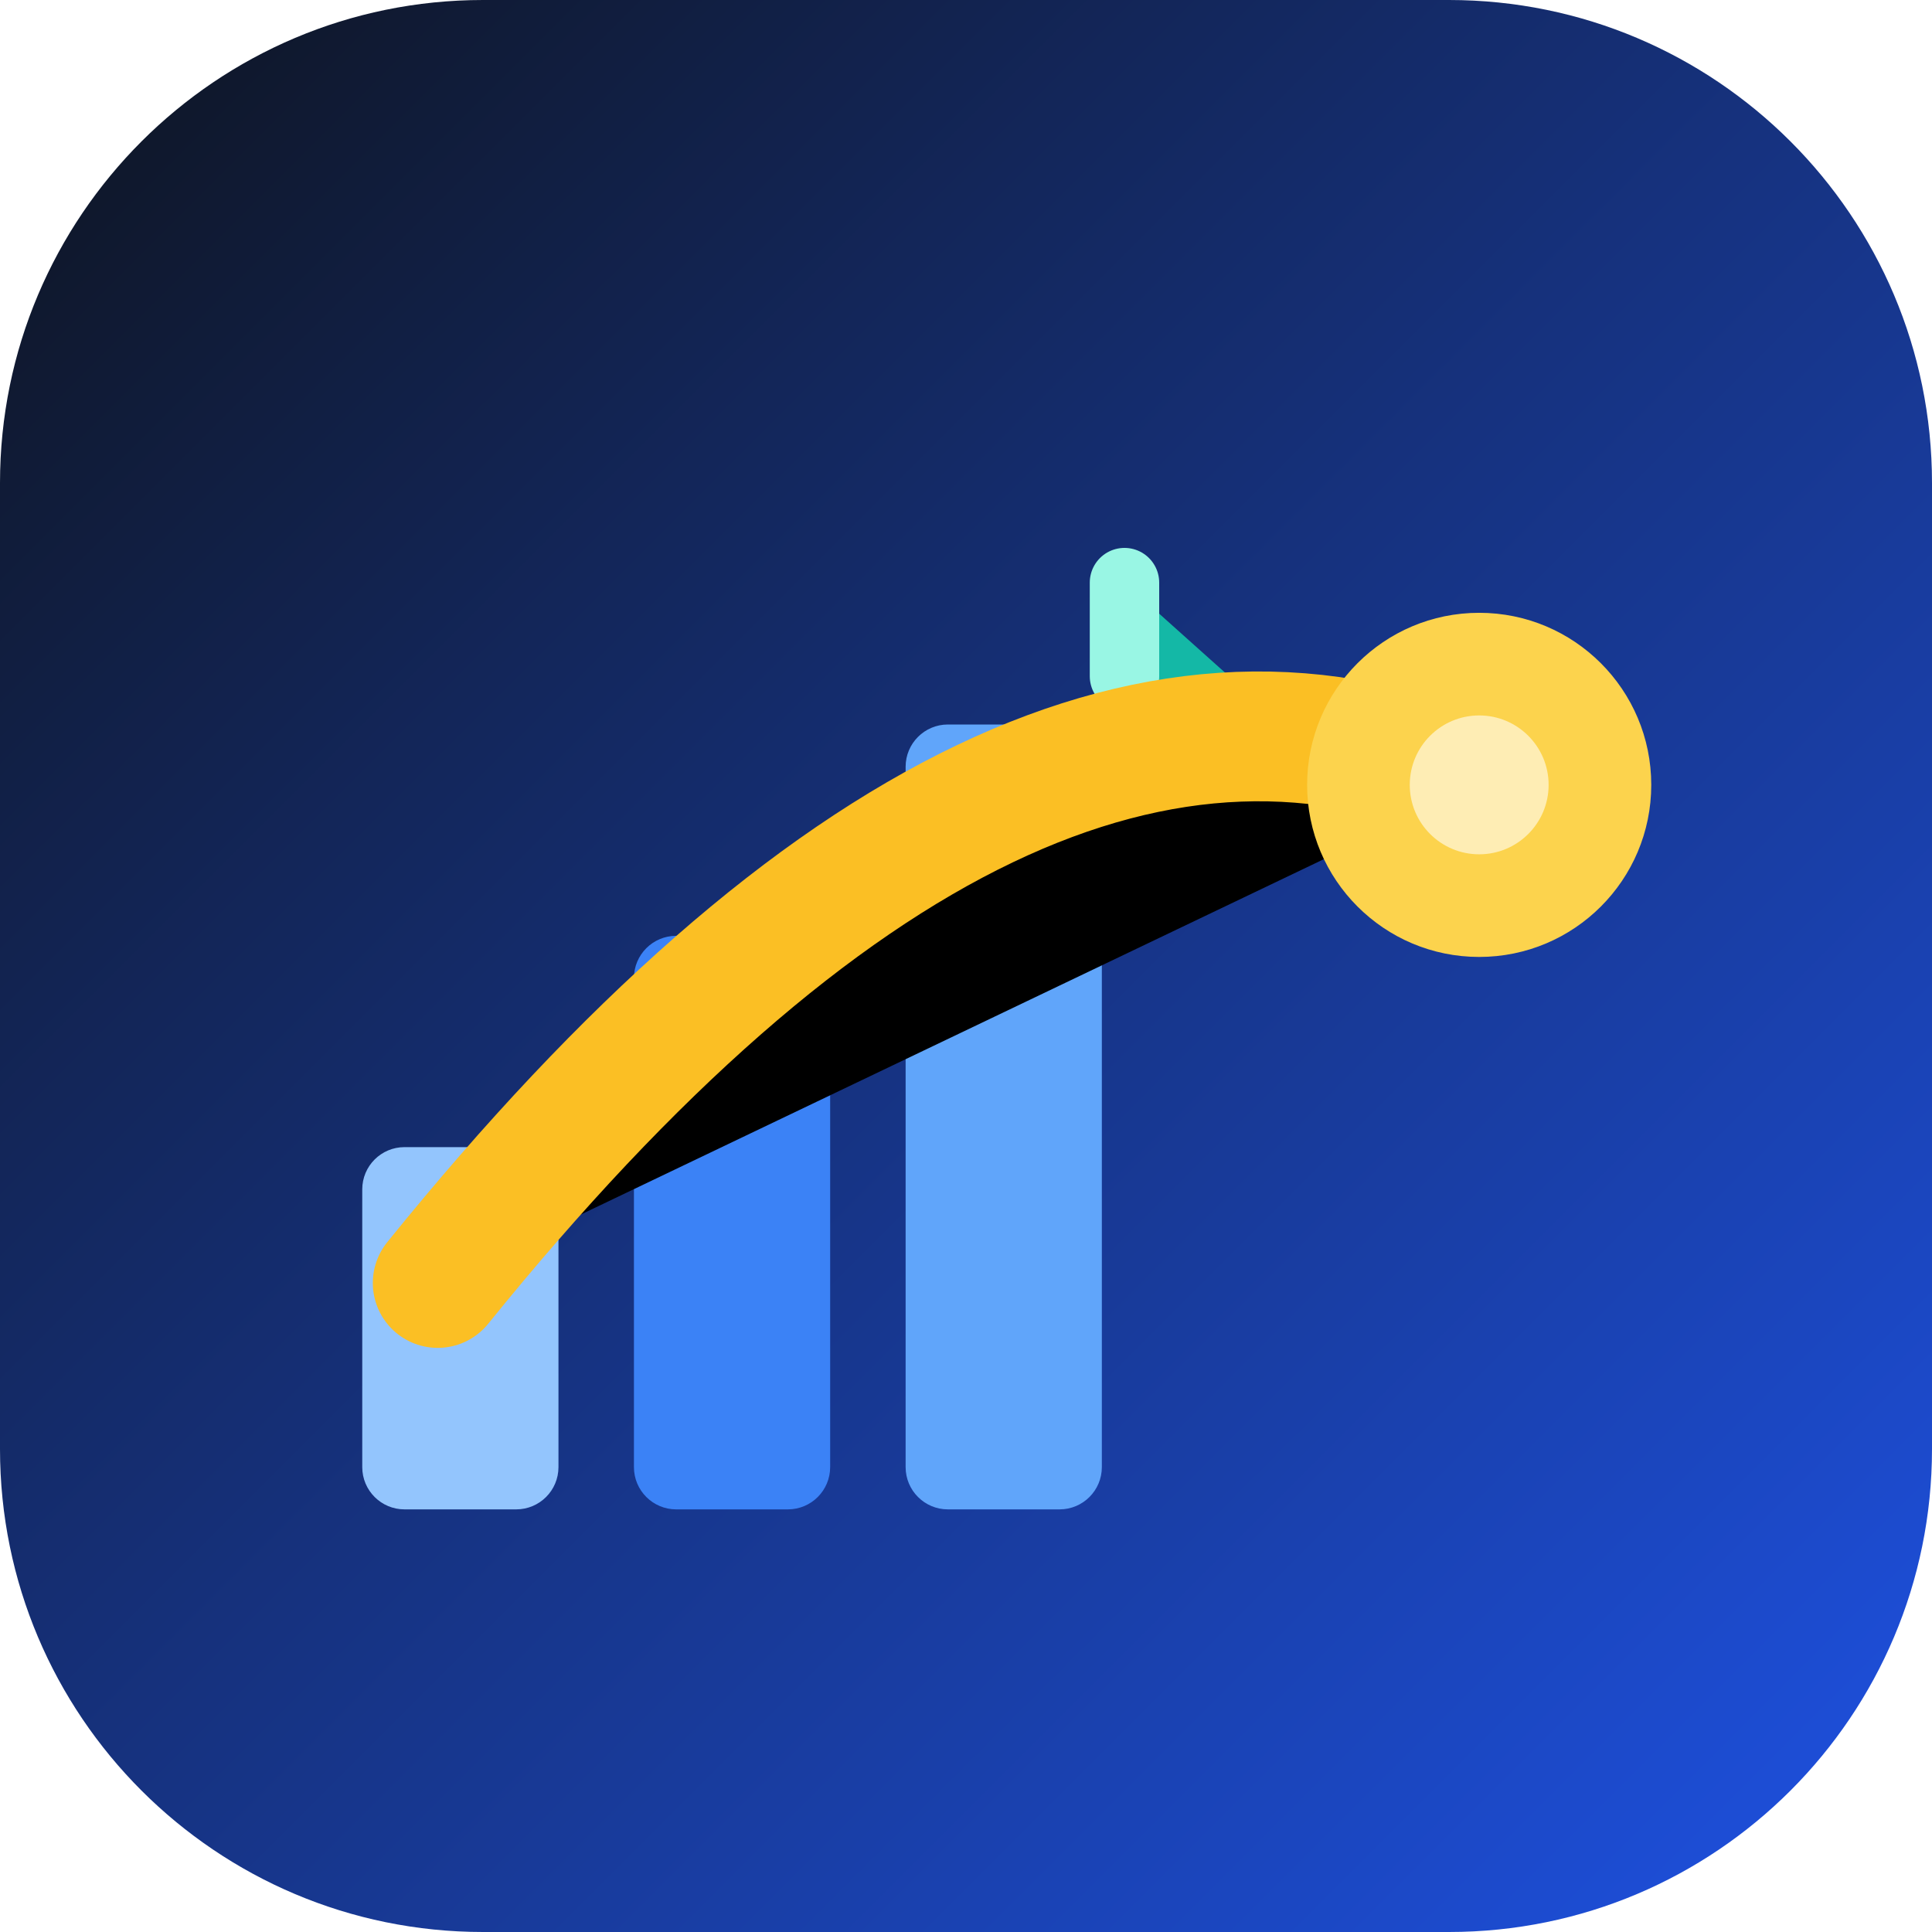
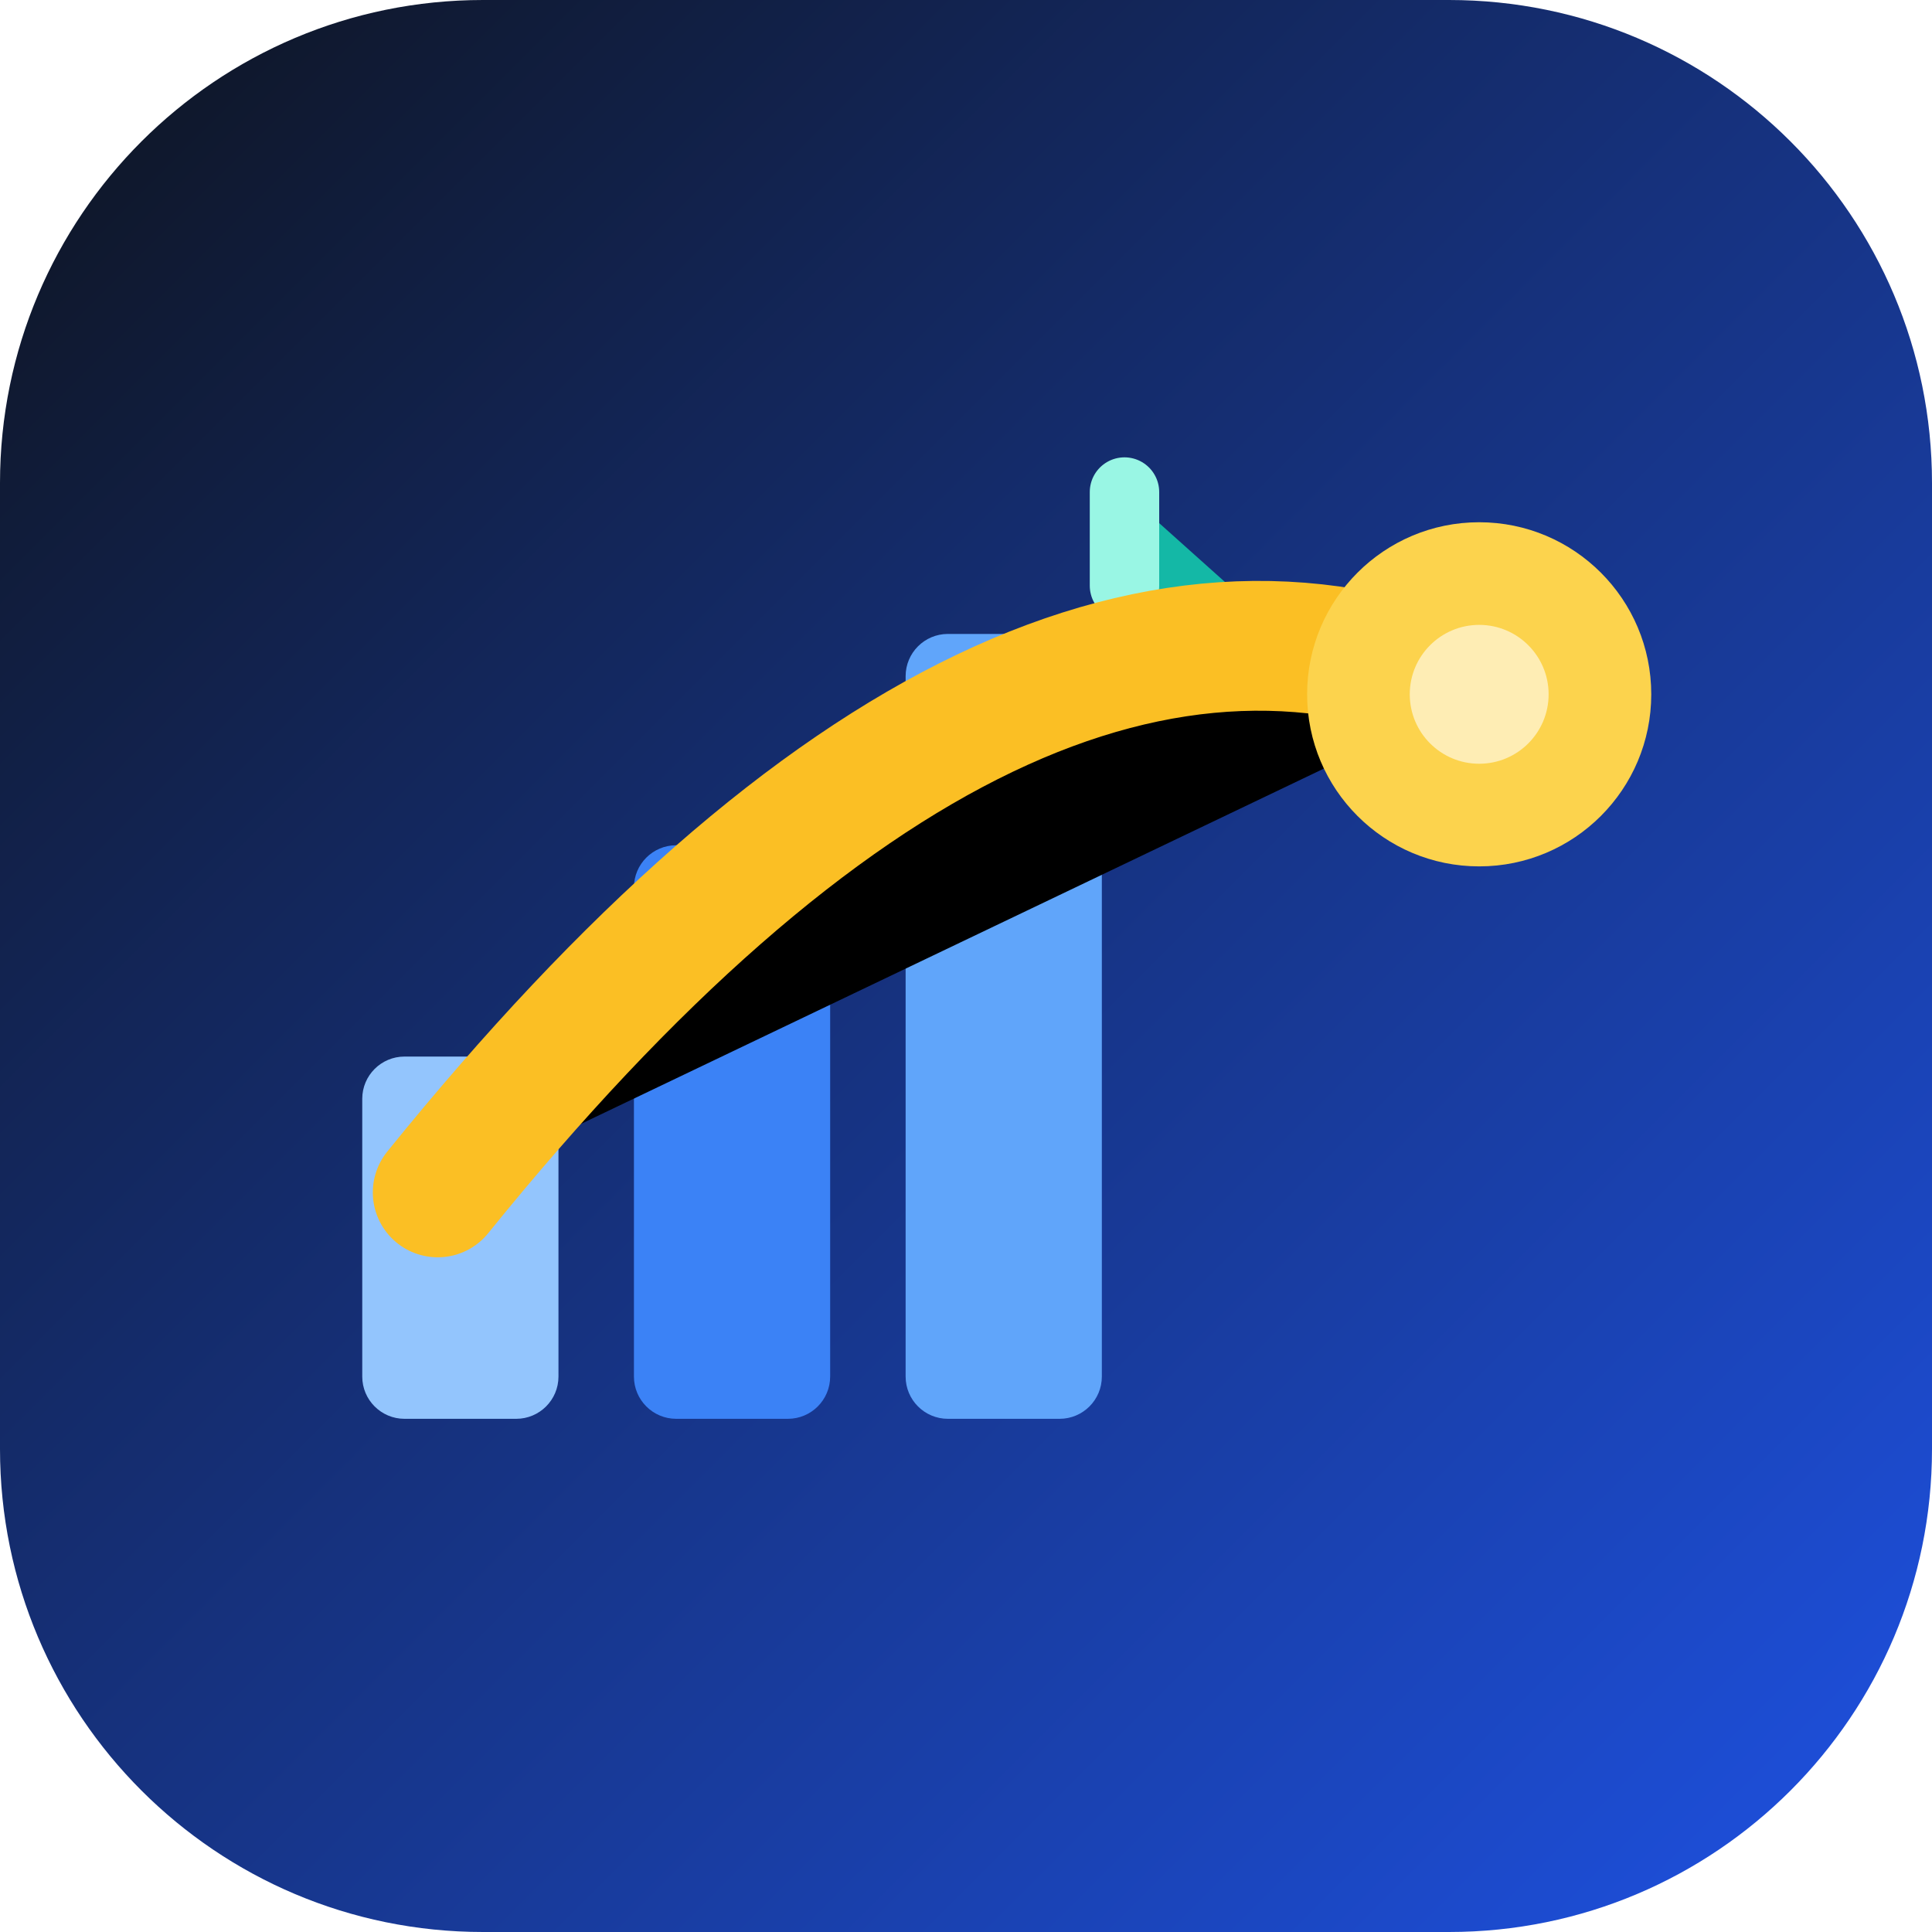
<svg xmlns="http://www.w3.org/2000/svg" viewBox="0 0 32 32" role="img" aria-label="ServLitcys">
  <defs>
    <linearGradient id="sl-bg" x1="2" y1="2" x2="30" y2="30" gradientUnits="userSpaceOnUse">
      <stop offset="0" stop-color="#0f172a" />
      <stop offset="1" stop-color="#1d4ed8" />
    </linearGradient>
  </defs>
  <rect width="32" height="32" rx="8" fill="url(#sl-bg)" />
-   <g transform="translate(4 4)">
-     <rect x="2" y="15" width="3.25" height="6" rx="0.7" fill="#93c5fd" />
-     <rect x="6.5" y="11.5" width="3.25" height="9.5" rx="0.7" fill="#3b82f6" />
-     <rect x="11" y="8" width="3.25" height="13" rx="0.7" fill="#60a5fa" />
-     <path fill="#14b8a6" d="M11 8h3.25L14.625 5.65 17.25 8Z" />
-     <path d="M14.625 5.65v1.55" stroke="#99f6e4" stroke-width="1.15" stroke-linecap="round" />
-     <path d="M3.25 17.25Q12.75 5.5 20.5 9" stroke="#fbbf24" stroke-width="2.15" stroke-linecap="round" />
-     <circle cx="20.5" cy="9" r="2.85" fill="#fcd34d" />
-     <circle cx="20.5" cy="9" r="1.15" fill="#fffbeb" opacity="0.65" />
+   <g transform="translate(4 3.5)">
+     <rect x="2" y="14" width="3.25" height="6" rx="0.7" fill="#93c5fd" />
+     <rect x="6.5" y="10.5" width="3.25" height="9.5" rx="0.7" fill="#3b82f6" />
+     <rect x="11" y="7" width="3.25" height="13" rx="0.7" fill="#60a5fa" />
+     <path fill="#14b8a6" d="M11 7h3.25L14.625 4.65 17.25 7Z" />
+     <path d="M14.625 4.65v1.55" stroke="#99f6e4" stroke-width="1.15" stroke-linecap="round" />
+     <path d="M3.25 16.25Q12.75 4.5 20.5 8" stroke="#fbbf24" stroke-width="2.15" stroke-linecap="round" />
+     <circle cx="20.5" cy="8" r="2.85" fill="#fcd34d" />
+     <circle cx="20.5" cy="8" r="1.15" fill="#fffbeb" opacity="0.65" />
  </g>
</svg>
